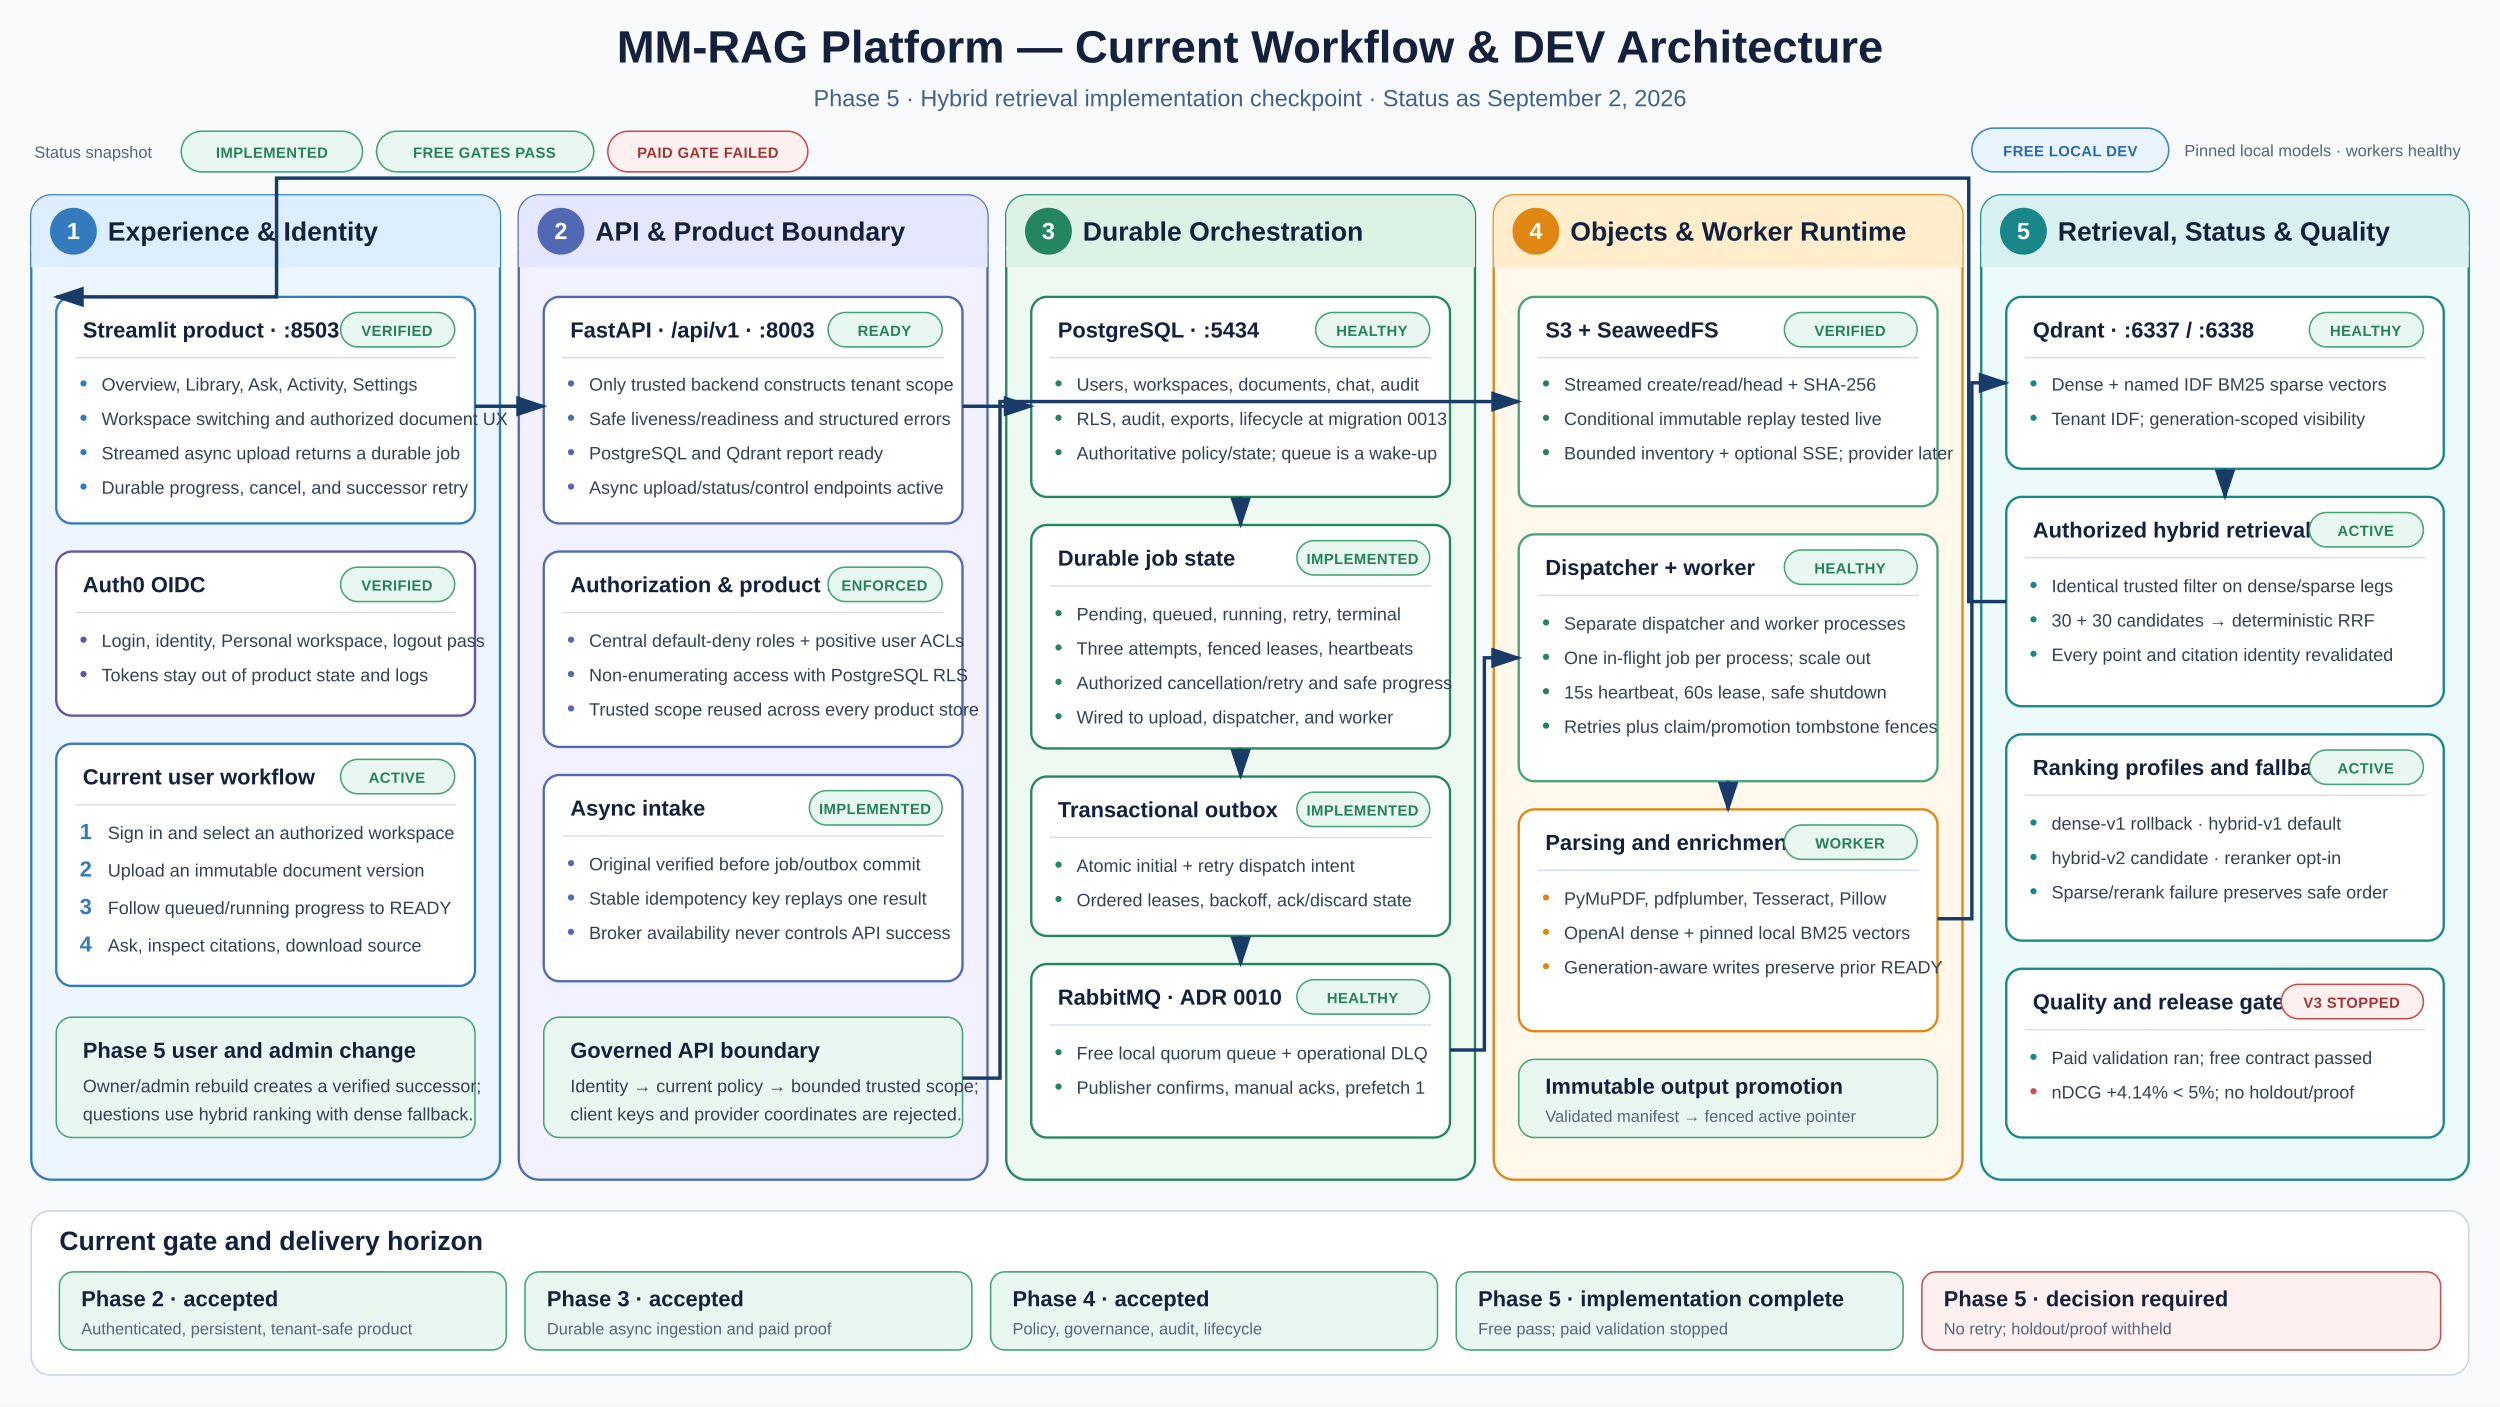
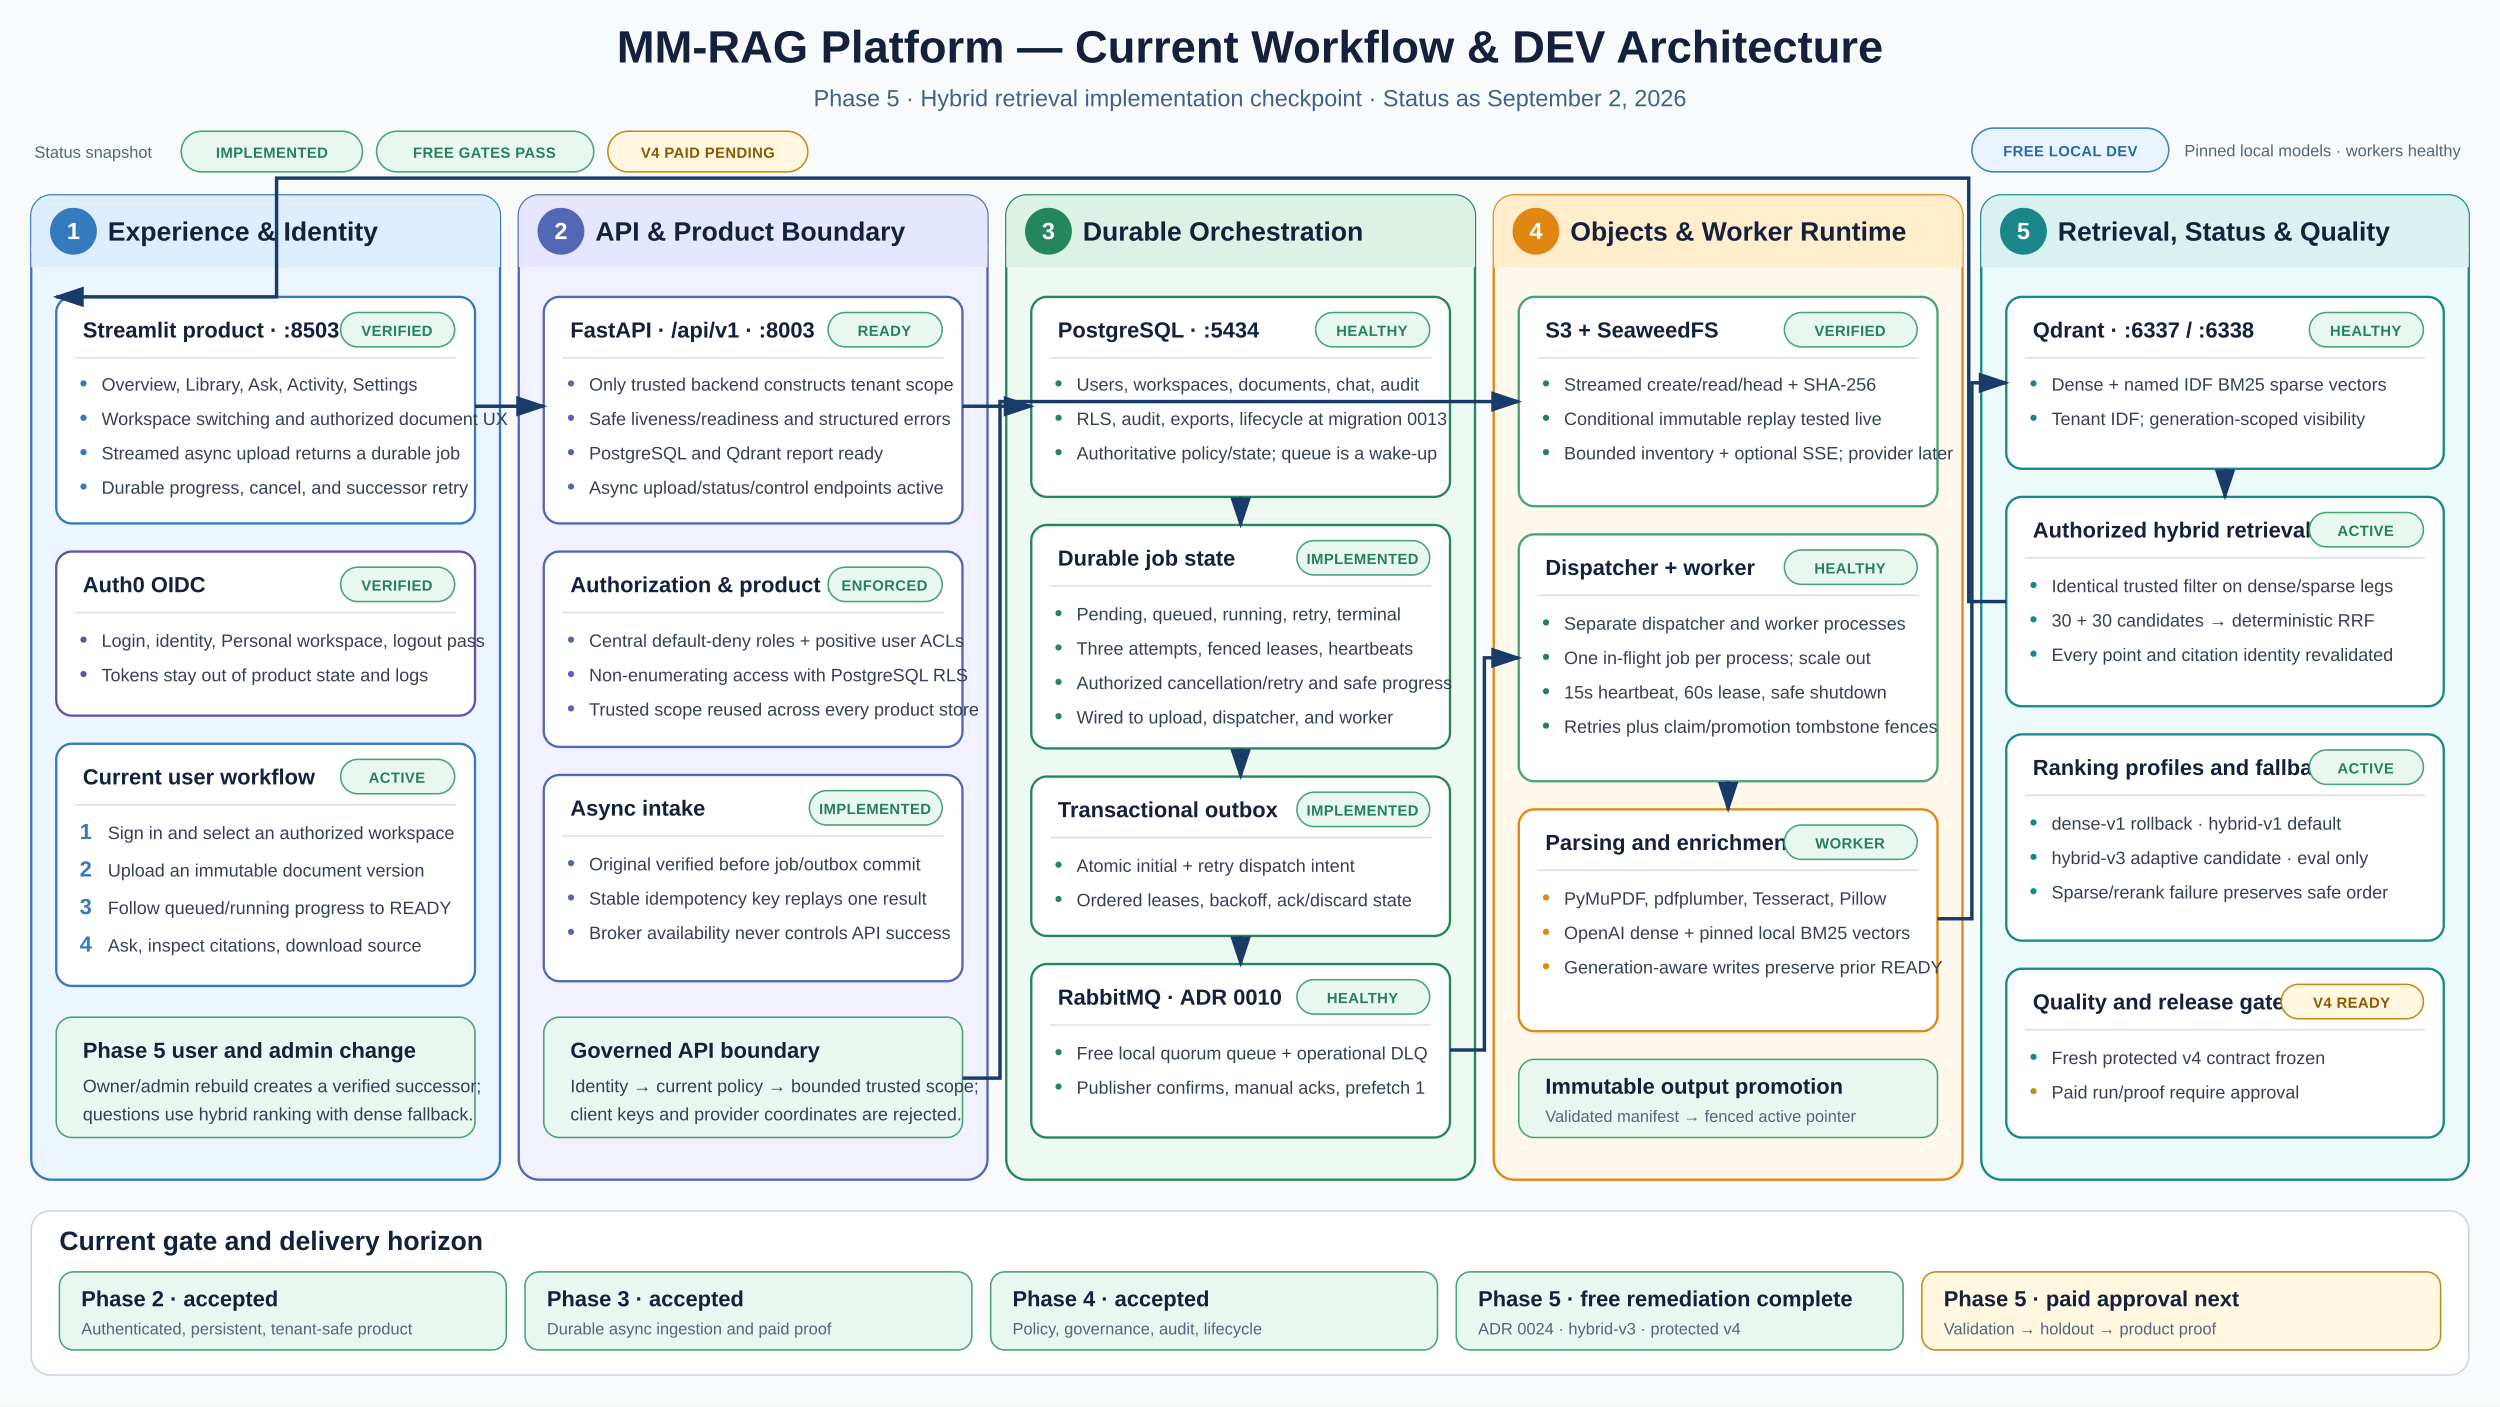
<svg xmlns="http://www.w3.org/2000/svg" width="1600" height="900" viewBox="0 0 1600 900" role="img" aria-labelledby="title desc">
  <defs>
    <marker id="arrow" markerWidth="10" markerHeight="10" refX="8" refY="3" orient="auto" markerUnits="strokeWidth">
      <path d="M0,0 L0,6 L9,3 z" fill="#193b68" />
    </marker>
    <marker id="arrow-plan" markerWidth="10" markerHeight="10" refX="8" refY="3" orient="auto" markerUnits="strokeWidth">
      <path d="M0,0 L0,6 L9,3 z" fill="#64748b" />
    </marker>
    <style>
      .title { font: 700 29px Arial, sans-serif; fill: #14213d; }
      .subtitle { font: 400 15px Arial, sans-serif; fill: #426187; }
      .lane-title { font: 700 17px Arial, sans-serif; fill: #14213d; }
      .card-title { font: 700 14px Arial, sans-serif; fill: #14213d; }
      .body { font: 400 11.5px Arial, sans-serif; fill: #334155; }
      .small { font: 400 10.5px Arial, sans-serif; fill: #52657b; }
      .tiny { font: 700 9.5px Arial, sans-serif; letter-spacing: .25px; }
      .step { font: 700 15px Arial, sans-serif; fill: white; }
      .card { fill: white; stroke-width: 1.5; rx: 10; }
      .divider { stroke: #d7e0ea; stroke-width: 1; }
      .flow { fill: none; stroke: #193b68; stroke-width: 2.2; marker-end: url(#arrow); }
      .planned-flow { fill: none; stroke: #64748b; stroke-width: 2; stroke-dasharray: 7 5; marker-end: url(#arrow-plan); }
      .dot { font: 700 14px Arial, sans-serif; }
    </style>
  </defs>
  <rect width="1600" height="900" fill="#f8fafc" />
  <text x="800" y="40" text-anchor="middle" class="title">MM-RAG Platform — Current Workflow &amp; DEV Architecture</text>
  <text x="800" y="68" text-anchor="middle" class="subtitle">Phase 5 · Hybrid retrieval implementation checkpoint · Status as September 2, 2026</text>
  <text x="22" y="101" class="small" font-weight="700">Status snapshot</text>
  <rect x="116" y="84" width="116" height="26" rx="13" fill="#e8f7ef" stroke="#47a477" />
  <text x="174" y="101" text-anchor="middle" class="tiny" fill="#26805a">IMPLEMENTED</text>
  <rect x="241" y="84" width="139" height="26" rx="13" fill="#e8f7ef" stroke="#47a477" />
  <text x="310" y="101" text-anchor="middle" class="tiny" fill="#26805a">FREE GATES PASS</text>
-   <rect x="389" y="84" width="128" height="26" rx="13" fill="#fff0f0" stroke="#c64f4f" />
-   <text x="453" y="101" text-anchor="middle" class="tiny" fill="#a13535">PAID GATE FAILED</text>
+   <rect x="389" y="84" width="128" height="26" rx="13" fill="#fff7df" stroke="#c58a19" />
+   <text x="453" y="101" text-anchor="middle" class="tiny" fill="#8a5a00">V4 PAID PENDING</text>
  <rect x="1262" y="82" width="126" height="28" rx="14" fill="#eaf4ff" stroke="#3d83c5" />
  <text x="1325" y="100" text-anchor="middle" class="tiny" fill="#276aa9">FREE LOCAL DEV</text>
  <text x="1398" y="100" class="small">Pinned local models · workers healthy</text>
  <rect x="20" y="125" width="300" height="630" rx="13" fill="#edf6ff" stroke="#347bbd" stroke-width="1.5" />
  <rect x="20" y="125" width="300" height="46" rx="13" fill="#dceeff" />
  <rect x="20" y="158" width="300" height="13" fill="#dceeff" />
  <circle cx="47" cy="148" r="15" fill="#347bbd" />
  <text x="47" y="153" text-anchor="middle" class="step">1</text>
  <text x="69" y="154" class="lane-title">Experience &amp; Identity</text>
  <rect x="36" y="190" width="268" height="145" class="card" stroke="#347bbd" />
  <text x="53" y="216" class="card-title">Streamlit product · :8503</text>
  <rect x="218" y="200" width="73" height="22" rx="11" fill="#e8f7ef" stroke="#47a477" />
  <text x="254" y="215" text-anchor="middle" class="tiny" fill="#26805a">VERIFIED</text>
  <line x1="48" y1="229" x2="292" y2="229" class="divider" />
  <text x="51" y="250" class="dot" fill="#347bbd">•</text>
  <text x="65" y="250" class="body">Overview, Library, Ask, Activity, Settings</text>
  <text x="51" y="272" class="dot" fill="#347bbd">•</text>
  <text x="65" y="272" class="body">Workspace switching and authorized document UX</text>
  <text x="51" y="294" class="dot" fill="#347bbd">•</text>
  <text x="65" y="294" class="body">Streamed async upload returns a durable job</text>
  <text x="51" y="316" class="dot" fill="#347bbd">•</text>
  <text x="65" y="316" class="body">Durable progress, cancel, and successor retry</text>
  <rect x="36" y="353" width="268" height="105" class="card" stroke="#6751a7" />
  <text x="53" y="379" class="card-title">Auth0 OIDC</text>
  <rect x="218" y="363" width="73" height="22" rx="11" fill="#e8f7ef" stroke="#47a477" />
  <text x="254" y="378" text-anchor="middle" class="tiny" fill="#26805a">VERIFIED</text>
  <line x1="48" y1="392" x2="292" y2="392" class="divider" />
  <text x="51" y="414" class="dot" fill="#6751a7">•</text>
  <text x="65" y="414" class="body">Login, identity, Personal workspace, logout pass</text>
  <text x="51" y="436" class="dot" fill="#6751a7">•</text>
  <text x="65" y="436" class="body">Tokens stay out of product state and logs</text>
  <rect x="36" y="476" width="268" height="155" class="card" stroke="#347bbd" />
  <text x="53" y="502" class="card-title">Current user workflow</text>
  <rect x="218" y="486" width="73" height="22" rx="11" fill="#e8f7ef" stroke="#47a477" />
  <text x="254" y="501" text-anchor="middle" class="tiny" fill="#26805a">ACTIVE</text>
  <line x1="48" y1="515" x2="292" y2="515" class="divider" />
  <text x="51" y="537" class="dot" fill="#347bbd">1</text>
  <text x="69" y="537" class="body">Sign in and select an authorized workspace</text>
  <text x="51" y="561" class="dot" fill="#347bbd">2</text>
  <text x="69" y="561" class="body">Upload an immutable document version</text>
  <text x="51" y="585" class="dot" fill="#347bbd">3</text>
  <text x="69" y="585" class="body">Follow queued/running progress to READY</text>
  <text x="51" y="609" class="dot" fill="#347bbd">4</text>
  <text x="69" y="609" class="body">Ask, inspect citations, download source</text>
  <rect x="36" y="651" width="268" height="77" rx="10" fill="#e8f7ef" stroke="#47a477" />
  <text x="53" y="677" class="card-title">Phase 5 user and admin change</text>
  <text x="53" y="699" class="body">Owner/admin rebuild creates a verified successor;</text>
  <text x="53" y="717" class="body">questions use hybrid ranking with dense fallback.</text>
  <rect x="332" y="125" width="300" height="630" rx="13" fill="#f2f1ff" stroke="#5268b5" stroke-width="1.5" />
  <rect x="332" y="125" width="300" height="46" rx="13" fill="#e5e7ff" />
  <rect x="332" y="158" width="300" height="13" fill="#e5e7ff" />
  <circle cx="359" cy="148" r="15" fill="#5268b5" />
  <text x="359" y="153" text-anchor="middle" class="step">2</text>
  <text x="381" y="154" class="lane-title">API &amp; Product Boundary</text>
  <rect x="348" y="190" width="268" height="145" class="card" stroke="#5268b5" />
  <text x="365" y="216" class="card-title">FastAPI · /api/v1 · :8003</text>
  <rect x="530" y="200" width="73" height="22" rx="11" fill="#e8f7ef" stroke="#47a477" />
  <text x="566" y="215" text-anchor="middle" class="tiny" fill="#26805a">READY</text>
  <line x1="360" y1="229" x2="604" y2="229" class="divider" />
  <text x="363" y="250" class="dot" fill="#5268b5">•</text>
  <text x="377" y="250" class="body">Only trusted backend constructs tenant scope</text>
  <text x="363" y="272" class="dot" fill="#5268b5">•</text>
  <text x="377" y="272" class="body">Safe liveness/readiness and structured errors</text>
  <text x="363" y="294" class="dot" fill="#5268b5">•</text>
  <text x="377" y="294" class="body">PostgreSQL and Qdrant report ready</text>
  <text x="363" y="316" class="dot" fill="#5268b5">•</text>
  <text x="377" y="316" class="body">Async upload/status/control endpoints active</text>
  <rect x="348" y="353" width="268" height="125" class="card" stroke="#5268b5" />
  <text x="365" y="379" class="card-title">Authorization &amp; product services</text>
  <rect x="530" y="363" width="73" height="22" rx="11" fill="#e8f7ef" stroke="#47a477" />
  <text x="566" y="378" text-anchor="middle" class="tiny" fill="#26805a">ENFORCED</text>
  <line x1="360" y1="392" x2="604" y2="392" class="divider" />
  <text x="363" y="414" class="dot" fill="#5268b5">•</text>
  <text x="377" y="414" class="body">Central default-deny roles + positive user ACLs</text>
  <text x="363" y="436" class="dot" fill="#5268b5">•</text>
  <text x="377" y="436" class="body">Non-enumerating access with PostgreSQL RLS</text>
  <text x="363" y="458" class="dot" fill="#5268b5">•</text>
  <text x="377" y="458" class="body">Trusted scope reused across every product store</text>
  <rect x="348" y="496" width="268" height="132" class="card" stroke="#5268b5" />
  <text x="365" y="522" class="card-title">Async intake</text>
  <rect x="518" y="506" width="85" height="22" rx="11" fill="#e8f7ef" stroke="#47a477" />
  <text x="560" y="521" text-anchor="middle" class="tiny" fill="#26805a">IMPLEMENTED</text>
  <line x1="360" y1="535" x2="604" y2="535" class="divider" />
  <text x="363" y="557" class="dot" fill="#5268b5">•</text>
  <text x="377" y="557" class="body">Original verified before job/outbox commit</text>
  <text x="363" y="579" class="dot" fill="#5268b5">•</text>
  <text x="377" y="579" class="body">Stable idempotency key replays one result</text>
  <text x="363" y="601" class="dot" fill="#5268b5">•</text>
  <text x="377" y="601" class="body">Broker availability never controls API success</text>
  <rect x="348" y="651" width="268" height="77" rx="10" fill="#e8f7ef" stroke="#47a477" />
  <text x="365" y="677" class="card-title">Governed API boundary</text>
  <text x="365" y="699" class="body">Identity → current policy → bounded trusted scope;</text>
  <text x="365" y="717" class="body">client keys and provider coordinates are rejected.</text>
  <rect x="644" y="125" width="300" height="630" rx="13" fill="#eef9f2" stroke="#25855e" stroke-width="1.5" />
  <rect x="644" y="125" width="300" height="46" rx="13" fill="#dcf2e5" />
  <rect x="644" y="158" width="300" height="13" fill="#dcf2e5" />
  <circle cx="671" cy="148" r="15" fill="#25855e" />
  <text x="671" y="153" text-anchor="middle" class="step">3</text>
  <text x="693" y="154" class="lane-title">Durable Orchestration</text>
  <rect x="660" y="190" width="268" height="128" class="card" stroke="#25855e" />
  <text x="677" y="216" class="card-title">PostgreSQL · :5434</text>
  <rect x="842" y="200" width="73" height="22" rx="11" fill="#e8f7ef" stroke="#47a477" />
  <text x="878" y="215" text-anchor="middle" class="tiny" fill="#26805a">HEALTHY</text>
  <line x1="672" y1="229" x2="916" y2="229" class="divider" />
  <text x="675" y="250" class="dot" fill="#25855e">•</text>
  <text x="689" y="250" class="body">Users, workspaces, documents, chat, audit</text>
  <text x="675" y="272" class="dot" fill="#25855e">•</text>
  <text x="689" y="272" class="body">RLS, audit, exports, lifecycle at migration 0013</text>
  <text x="675" y="294" class="dot" fill="#25855e">•</text>
  <text x="689" y="294" class="body">Authoritative policy/state; queue is a wake-up</text>
  <rect x="660" y="336" width="268" height="143" class="card" stroke="#25855e" />
  <text x="677" y="362" class="card-title">Durable job state</text>
  <rect x="830" y="346" width="85" height="22" rx="11" fill="#e8f7ef" stroke="#47a477" />
  <text x="872" y="361" text-anchor="middle" class="tiny" fill="#26805a">IMPLEMENTED</text>
  <line x1="672" y1="375" x2="916" y2="375" class="divider" />
  <text x="675" y="397" class="dot" fill="#25855e">•</text>
  <text x="689" y="397" class="body">Pending, queued, running, retry, terminal</text>
  <text x="675" y="419" class="dot" fill="#25855e">•</text>
  <text x="689" y="419" class="body">Three attempts, fenced leases, heartbeats</text>
  <text x="675" y="441" class="dot" fill="#25855e">•</text>
  <text x="689" y="441" class="body">Authorized cancellation/retry and safe progress</text>
  <text x="675" y="463" class="dot" fill="#25855e">•</text>
  <text x="689" y="463" class="body">Wired to upload, dispatcher, and worker</text>
  <rect x="660" y="497" width="268" height="102" class="card" stroke="#25855e" />
  <text x="677" y="523" class="card-title">Transactional outbox</text>
  <rect x="830" y="507" width="85" height="22" rx="11" fill="#e8f7ef" stroke="#47a477" />
  <text x="872" y="522" text-anchor="middle" class="tiny" fill="#26805a">IMPLEMENTED</text>
  <line x1="672" y1="536" x2="916" y2="536" class="divider" />
  <text x="675" y="558" class="dot" fill="#25855e">•</text>
  <text x="689" y="558" class="body">Atomic initial + retry dispatch intent</text>
  <text x="675" y="580" class="dot" fill="#25855e">•</text>
  <text x="689" y="580" class="body">Ordered leases, backoff, ack/discard state</text>
  <rect x="660" y="617" width="268" height="111" class="card" stroke="#25855e" />
  <text x="677" y="643" class="card-title">RabbitMQ · ADR 0010</text>
  <rect x="830" y="627" width="85" height="22" rx="11" fill="#e8f7ef" stroke="#47a477" />
  <text x="872" y="642" text-anchor="middle" class="tiny" fill="#26805a">HEALTHY</text>
  <line x1="672" y1="656" x2="916" y2="656" class="divider" />
  <text x="675" y="678" class="dot" fill="#25855e">•</text>
  <text x="689" y="678" class="body">Free local quorum queue + operational DLQ</text>
  <text x="675" y="700" class="dot" fill="#25855e">•</text>
  <text x="689" y="700" class="body">Publisher confirms, manual acks, prefetch 1</text>
  <rect x="956" y="125" width="300" height="630" rx="13" fill="#fff8eb" stroke="#e08713" stroke-width="1.5" />
  <rect x="956" y="125" width="300" height="46" rx="13" fill="#ffedcb" />
  <rect x="956" y="158" width="300" height="13" fill="#ffedcb" />
  <circle cx="983" cy="148" r="15" fill="#e08713" />
  <text x="983" y="153" text-anchor="middle" class="step">4</text>
  <text x="1005" y="154" class="lane-title">Objects &amp; Worker Runtime</text>
  <rect x="972" y="190" width="268" height="134" class="card" stroke="#47a477" />
  <text x="989" y="216" class="card-title">S3 + SeaweedFS</text>
  <rect x="1142" y="200" width="85" height="22" rx="11" fill="#e8f7ef" stroke="#47a477" />
  <text x="1184" y="215" text-anchor="middle" class="tiny" fill="#26805a">VERIFIED</text>
  <line x1="984" y1="229" x2="1228" y2="229" class="divider" />
  <text x="987" y="250" class="dot" fill="#26805a">•</text>
  <text x="1001" y="250" class="body">Streamed create/read/head + SHA-256</text>
  <text x="987" y="272" class="dot" fill="#26805a">•</text>
  <text x="1001" y="272" class="body">Conditional immutable replay tested live</text>
  <text x="987" y="294" class="dot" fill="#26805a">•</text>
  <text x="1001" y="294" class="body">Bounded inventory + optional SSE; provider later</text>
  <rect x="972" y="342" width="268" height="158" class="card" stroke="#47a477" />
  <text x="989" y="368" class="card-title">Dispatcher + worker</text>
  <rect x="1142" y="352" width="85" height="22" rx="11" fill="#e8f7ef" stroke="#47a477" />
  <text x="1184" y="367" text-anchor="middle" class="tiny" fill="#26805a">HEALTHY</text>
  <line x1="984" y1="381" x2="1228" y2="381" class="divider" />
  <text x="987" y="403" class="dot" fill="#26805a">•</text>
  <text x="1001" y="403" class="body">Separate dispatcher and worker processes</text>
  <text x="987" y="425" class="dot" fill="#26805a">•</text>
  <text x="1001" y="425" class="body">One in-flight job per process; scale out</text>
  <text x="987" y="447" class="dot" fill="#26805a">•</text>
  <text x="1001" y="447" class="body">15s heartbeat, 60s lease, safe shutdown</text>
  <text x="987" y="469" class="dot" fill="#26805a">•</text>
  <text x="1001" y="469" class="body">Retries plus claim/promotion tombstone fences</text>
  <rect x="972" y="518" width="268" height="142" class="card" stroke="#e08713" />
  <text x="989" y="544" class="card-title">Parsing and enrichment pipeline</text>
  <rect x="1142" y="528" width="85" height="22" rx="11" fill="#e8f7ef" stroke="#47a477" />
  <text x="1184" y="543" text-anchor="middle" class="tiny" fill="#26805a">WORKER</text>
  <line x1="984" y1="557" x2="1228" y2="557" class="divider" />
  <text x="987" y="579" class="dot" fill="#e08713">•</text>
  <text x="1001" y="579" class="body">PyMuPDF, pdfplumber, Tesseract, Pillow</text>
  <text x="987" y="601" class="dot" fill="#e08713">•</text>
  <text x="1001" y="601" class="body">OpenAI dense + pinned local BM25 vectors</text>
  <text x="987" y="623" class="dot" fill="#e08713">•</text>
  <text x="1001" y="623" class="body">Generation-aware writes preserve prior READY</text>
  <rect x="972" y="678" width="268" height="50" rx="10" fill="#e8f7ef" stroke="#47a477" />
  <text x="989" y="700" class="card-title">Immutable output promotion</text>
  <text x="989" y="718" class="small">Validated manifest → fenced active pointer</text>
  <rect x="1268" y="125" width="312" height="630" rx="13" fill="#edfafa" stroke="#198789" stroke-width="1.5" />
  <rect x="1268" y="125" width="312" height="46" rx="13" fill="#d9f1f1" />
  <rect x="1268" y="158" width="312" height="13" fill="#d9f1f1" />
  <circle cx="1295" cy="148" r="15" fill="#198789" />
  <text x="1295" y="153" text-anchor="middle" class="step">5</text>
  <text x="1317" y="154" class="lane-title">Retrieval, Status &amp; Quality</text>
  <rect x="1284" y="190" width="280" height="110" class="card" stroke="#198789" />
  <text x="1301" y="216" class="card-title">Qdrant · :6337 / :6338</text>
  <rect x="1478" y="200" width="73" height="22" rx="11" fill="#e8f7ef" stroke="#47a477" />
  <text x="1514" y="215" text-anchor="middle" class="tiny" fill="#26805a">HEALTHY</text>
  <line x1="1296" y1="229" x2="1552" y2="229" class="divider" />
  <text x="1299" y="250" class="dot" fill="#198789">•</text>
  <text x="1313" y="250" class="body">Dense + named IDF BM25 sparse vectors</text>
  <text x="1299" y="272" class="dot" fill="#198789">•</text>
  <text x="1313" y="272" class="body">Tenant IDF; generation-scoped visibility</text>
  <rect x="1284" y="318" width="280" height="134" class="card" stroke="#198789" />
  <text x="1301" y="344" class="card-title">Authorized hybrid retrieval</text>
  <rect x="1478" y="328" width="73" height="22" rx="11" fill="#e8f7ef" stroke="#47a477" />
  <text x="1514" y="343" text-anchor="middle" class="tiny" fill="#26805a">ACTIVE</text>
  <line x1="1296" y1="357" x2="1552" y2="357" class="divider" />
  <text x="1299" y="379" class="dot" fill="#198789">•</text>
  <text x="1313" y="379" class="body">Identical trusted filter on dense/sparse legs</text>
  <text x="1299" y="401" class="dot" fill="#198789">•</text>
  <text x="1313" y="401" class="body">30 + 30 candidates → deterministic RRF</text>
  <text x="1299" y="423" class="dot" fill="#198789">•</text>
  <text x="1313" y="423" class="body">Every point and citation identity revalidated</text>
  <rect x="1284" y="470" width="280" height="132" class="card" stroke="#198789" />
  <text x="1301" y="496" class="card-title">Ranking profiles and fallback</text>
  <rect x="1478" y="480" width="73" height="22" rx="11" fill="#e8f7ef" stroke="#47a477" />
  <text x="1514" y="495" text-anchor="middle" class="tiny" fill="#26805a">ACTIVE</text>
  <line x1="1296" y1="509" x2="1552" y2="509" class="divider" />
  <text x="1299" y="531" class="dot" fill="#198789">•</text>
  <text x="1313" y="531" class="body">dense-v1 rollback · hybrid-v1 default</text>
  <text x="1299" y="553" class="dot" fill="#198789">•</text>
-   <text x="1313" y="553" class="body">hybrid-v2 candidate · reranker opt-in</text>
+   <text x="1313" y="553" class="body">hybrid-v3 adaptive candidate · eval only</text>
  <text x="1299" y="575" class="dot" fill="#198789">•</text>
  <text x="1313" y="575" class="body">Sparse/rerank failure preserves safe order</text>
  <rect x="1284" y="620" width="280" height="108" class="card" stroke="#198789" />
  <text x="1301" y="646" class="card-title">Quality and release gate</text>
-   <rect x="1460" y="630" width="91" height="22" rx="11" fill="#fff0f0" stroke="#c64f4f" />
-   <text x="1505" y="645" text-anchor="middle" class="tiny" fill="#a13535">V3 STOPPED</text>
+   <rect x="1460" y="630" width="91" height="22" rx="11" fill="#fff7df" stroke="#c58a19" />
+   <text x="1505" y="645" text-anchor="middle" class="tiny" fill="#8a5a00">V4 READY</text>
  <line x1="1296" y1="659" x2="1552" y2="659" class="divider" />
  <text x="1299" y="681" class="dot" fill="#198789">•</text>
-   <text x="1313" y="681" class="body">Paid validation ran; free contract passed</text>
-   <text x="1299" y="703" class="dot" fill="#c64f4f">•</text>
-   <text x="1313" y="703" class="body">nDCG +4.14% &lt; 5%; no holdout/proof</text>
+   <text x="1313" y="681" class="body">Fresh protected v4 contract frozen</text>
+   <text x="1299" y="703" class="dot" fill="#c58a19">•</text>
+   <text x="1313" y="703" class="body">Paid run/proof require approval</text>
  <path d="M304 260 H348" class="flow" />
  <path d="M616 260 H660" class="flow" />
  <path d="M794 318 V336" class="flow" />
  <path d="M794 479 V497" class="flow" />
  <path d="M794 599 V617" class="flow" />
  <path d="M928 672 H950 V421 H972" class="flow" />
  <path d="M1106 500 V518" class="flow" />
  <path d="M1240 588 H1262 V245 H1284" class="flow" />
  <path d="M1424 300 V318" class="flow" />
  <path d="M1284 385 H1260 V114 H177 V190 H36" class="flow" />
  <path d="M616 690 H640 V257 H972" class="flow" />
  <rect x="20" y="775" width="1560" height="105" rx="12" fill="white" stroke="#cad5e2" />
  <text x="38" y="800" class="lane-title">Current gate and delivery horizon</text>
  <rect x="38" y="814" width="286" height="50" rx="9" fill="#e8f7ef" stroke="#47a477" />
  <text x="52" y="836" class="card-title" fill="#26805a">Phase 2 · accepted</text>
  <text x="52" y="854" class="small">Authenticated, persistent, tenant-safe product</text>
  <rect x="336" y="814" width="286" height="50" rx="9" fill="#e8f7ef" stroke="#47a477" />
  <text x="350" y="836" class="card-title" fill="#26805a">Phase 3 · accepted</text>
  <text x="350" y="854" class="small">Durable async ingestion and paid proof</text>
  <rect x="634" y="814" width="286" height="50" rx="9" fill="#e8f7ef" stroke="#47a477" />
  <text x="648" y="836" class="card-title" fill="#26805a">Phase 4 · accepted</text>
  <text x="648" y="854" class="small">Policy, governance, audit, lifecycle</text>
  <rect x="932" y="814" width="286" height="50" rx="9" fill="#e8f7ef" stroke="#47a477" />
-   <text x="946" y="836" class="card-title" fill="#26805a">Phase 5 · implementation complete</text>
-   <text x="946" y="854" class="small">Free pass; paid validation stopped</text>
-   <rect x="1230" y="814" width="332" height="50" rx="9" fill="#fff0f0" stroke="#c64f4f" />
-   <text x="1244" y="836" class="card-title" fill="#a13535">Phase 5 · decision required</text>
-   <text x="1244" y="854" class="small">No retry; holdout/proof withheld</text>
+   <text x="946" y="836" class="card-title" fill="#26805a">Phase 5 · free remediation complete</text>
+   <text x="946" y="854" class="small">ADR 0024 · hybrid-v3 · protected v4</text>
+   <rect x="1230" y="814" width="332" height="50" rx="9" fill="#fff7df" stroke="#c58a19" />
+   <text x="1244" y="836" class="card-title" fill="#8a5a00">Phase 5 · paid approval next</text>
+   <text x="1244" y="854" class="small">Validation → holdout → product proof</text>
</svg>
